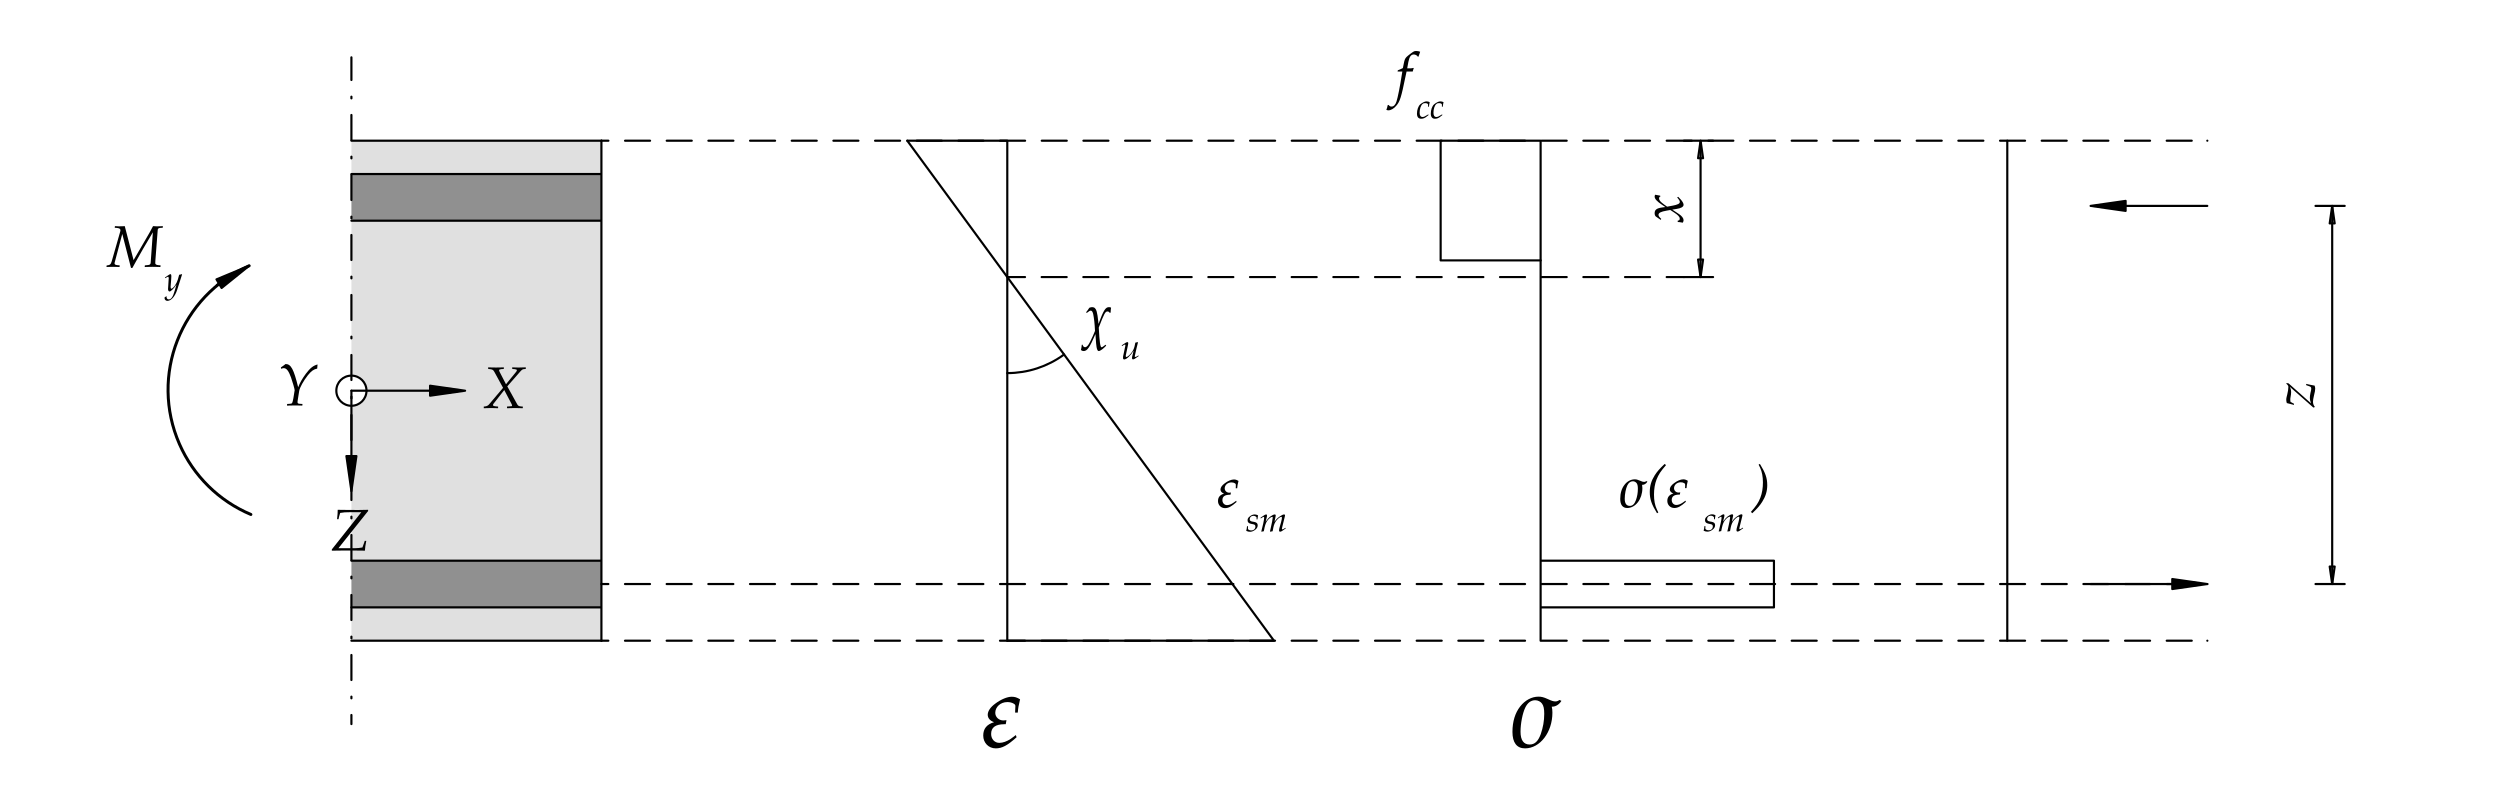
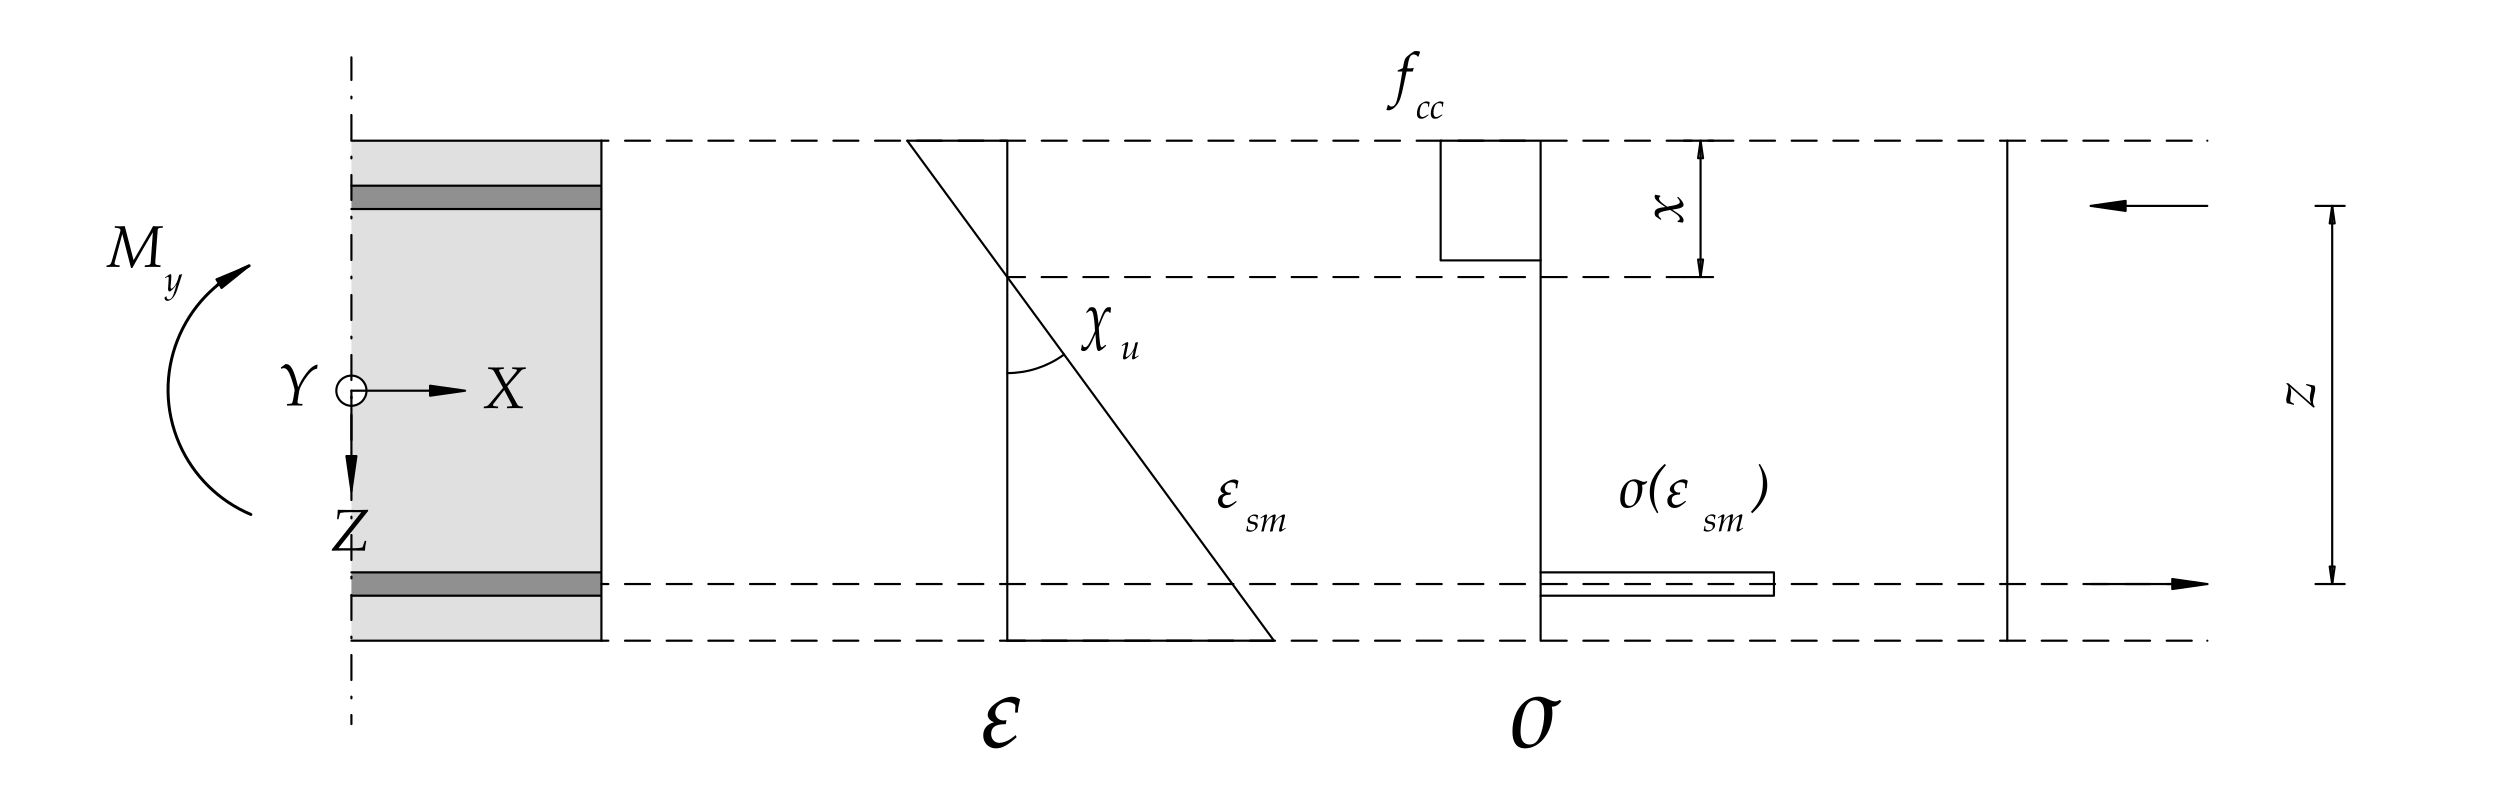
<svg xmlns="http://www.w3.org/2000/svg" version="1.1" id="svg1" width="566.929" height="181.417" viewBox="0 0 566.929 181.417">
  <defs id="defs1">
-     <clipPath clipPathUnits="userSpaceOnUse" id="clipPath20">
-       <path d="M -0.004,-0.001 V 136.064 H 425.201 V -0.001 H -0.004" transform="matrix(1,0,0,-1,-18.29657,90.68139)" clip-rule="evenodd" id="path20" />
-     </clipPath>
    <clipPath clipPathUnits="userSpaceOnUse" id="clipPath21">
-       <path d="M -0.004,-0.001 V 136.064 H 425.201 V -0.001 H -0.004" transform="matrix(1,0,0,-1,-28.03186,86.54753)" clip-rule="evenodd" id="path21" />
+       <path d="M -0.004,-0.001 V 136.064 H 425.201 V -0.001 H -0.004" transform="matrix(0,1,1,0,-66.75849,-393.6555)" clip-rule="evenodd" id="path21" />
    </clipPath>
    <clipPath clipPathUnits="userSpaceOnUse" id="clipPath23">
-       <path d="M -0.004,-0.001 V 136.064 H 425.201 V -0.001 H -0.004" transform="matrix(0,1,1,0,-66.75849,-393.6555)" clip-rule="evenodd" id="path23" />
+       <path d="M -0.004,-0.001 V 136.064 H 425.201 V -0.001 H -0.004" transform="matrix(1,0,0,-1,-166.8521,9.093408)" clip-rule="evenodd" id="path23" />
+     </clipPath>
+     <clipPath clipPathUnits="userSpaceOnUse" id="clipPath24">
+       <path d="M -0.004,-0.001 V 136.064 H 425.201 V -0.001 H -0.004" transform="matrix(1,0,0,-1,-256.3915,9.093408)" clip-rule="evenodd" id="path24" />
    </clipPath>
    <clipPath clipPathUnits="userSpaceOnUse" id="clipPath25">
-       <path d="M -0.004,-0.001 V 136.064 H 425.201 V -0.001 H -0.004" transform="matrix(1,0,0,-1,-166.8521,9.093408)" clip-rule="evenodd" id="path25" />
+       <path d="M -0.004,-0.001 V 136.064 H 425.201 V -0.001 H -0.004" transform="matrix(1,0,0,-1,-237.413,120.063)" clip-rule="evenodd" id="path25" />
    </clipPath>
    <clipPath clipPathUnits="userSpaceOnUse" id="clipPath26">
-       <path d="M -0.004,-0.001 V 136.064 H 425.201 V -0.001 H -0.004" transform="matrix(1,0,0,-1,-256.3915,9.093408)" clip-rule="evenodd" id="path26" />
-     </clipPath>
-     <clipPath clipPathUnits="userSpaceOnUse" id="clipPath27">
-       <path d="M -0.004,-0.001 V 136.064 H 425.201 V -0.001 H -0.004" transform="matrix(1,0,0,-1,-237.413,120.063)" clip-rule="evenodd" id="path27" />
+       <path d="M -0.004,-0.001 V 136.064 H 425.201 V -0.001 H -0.004" transform="matrix(1,0,0,-1,-240.8407,115.9291)" clip-rule="evenodd" id="path26" />
    </clipPath>
    <clipPath clipPathUnits="userSpaceOnUse" id="clipPath28">
-       <path d="M -0.004,-0.001 V 136.064 H 425.201 V -0.001 H -0.004" transform="matrix(1,0,0,-1,-240.8407,115.9291)" clip-rule="evenodd" id="path28" />
+       <path d="M -0.004,-0.001 V 136.064 H 425.201 V -0.001 H -0.004" transform="matrix(0,1,1,0,-98.09906,-286.2312)" clip-rule="evenodd" id="path28" />
    </clipPath>
    <clipPath clipPathUnits="userSpaceOnUse" id="clipPath30">
-       <path d="M -0.004,-0.001 V 136.064 H 425.201 V -0.001 H -0.004" transform="matrix(0,1,1,0,-98.09906,-286.2312)" clip-rule="evenodd" id="path30" />
+       <path d="M -0.004,-0.001 V 136.064 H 425.201 V -0.001 H -0.004" transform="matrix(1,0,0,-1,-275.0986,49.83521)" clip-rule="evenodd" id="path30" />
+     </clipPath>
+     <clipPath clipPathUnits="userSpaceOnUse" id="clipPath31">
+       <path d="M -0.004,-0.001 V 136.064 H 425.201 V -0.001 H -0.004" transform="matrix(1,0,0,-1,-289.704,45.70135)" clip-rule="evenodd" id="path31" />
    </clipPath>
    <clipPath clipPathUnits="userSpaceOnUse" id="clipPath32">
-       <path d="M -0.004,-0.001 V 136.064 H 425.201 V -0.001 H -0.004" transform="matrix(1,0,0,-1,-275.0986,49.83521)" clip-rule="evenodd" id="path32" />
+       <path d="M -0.004,-0.001 V 136.064 H 425.201 V -0.001 H -0.004" transform="matrix(1,0,0,-1,-297.7737,49.83521)" clip-rule="evenodd" id="path32" />
    </clipPath>
    <clipPath clipPathUnits="userSpaceOnUse" id="clipPath33">
-       <path d="M -0.004,-0.001 V 136.064 H 425.201 V -0.001 H -0.004" transform="matrix(1,0,0,-1,-289.704,45.70135)" clip-rule="evenodd" id="path33" />
+       <path d="M -0.004,-0.001 V 136.064 H 425.201 V -0.001 H -0.004" transform="matrix(1,0,0,-1,-206.952,49.81186)" clip-rule="evenodd" id="path33" />
    </clipPath>
    <clipPath clipPathUnits="userSpaceOnUse" id="clipPath34">
-       <path d="M -0.004,-0.001 V 136.064 H 425.201 V -0.001 H -0.004" transform="matrix(1,0,0,-1,-297.7737,49.83521)" clip-rule="evenodd" id="path34" />
+       <path d="M -0.004,-0.001 V 136.064 H 425.201 V -0.001 H -0.004" transform="matrix(1,0,0,-1,-211.9076,45.678)" clip-rule="evenodd" id="path34" />
    </clipPath>
    <clipPath clipPathUnits="userSpaceOnUse" id="clipPath35">
-       <path d="M -0.004,-0.001 V 136.064 H 425.201 V -0.001 H -0.004" transform="matrix(1,0,0,-1,-206.952,49.81186)" clip-rule="evenodd" id="path35" />
+       <path d="M -0.004,-0.001 V 136.064 H 425.201 V -0.001 H -0.004" transform="matrix(1,0,0,-1,-184.6579,79.12211)" clip-rule="evenodd" id="path35" />
    </clipPath>
    <clipPath clipPathUnits="userSpaceOnUse" id="clipPath36">
-       <path d="M -0.004,-0.001 V 136.064 H 425.201 V -0.001 H -0.004" transform="matrix(1,0,0,-1,-211.9076,45.678)" clip-rule="evenodd" id="path36" />
+       <path d="M -0.004,-0.001 V 136.064 H 425.201 V -0.001 H -0.004" transform="matrix(1,0,0,-1,-190.5936,74.98825)" clip-rule="evenodd" id="path36" />
    </clipPath>
    <clipPath clipPathUnits="userSpaceOnUse" id="clipPath37">
-       <path d="M -0.004,-0.001 V 136.064 H 425.201 V -0.001 H -0.004" transform="matrix(1,0,0,-1,-184.6579,79.12211)" clip-rule="evenodd" id="path37" />
+       <path d="M -0.004,-0.001 V 136.064 H 425.201 V -0.001 H -0.004" transform="matrix(1,0,0,-1,-18.29657,90.68139)" clip-rule="evenodd" id="path37" />
    </clipPath>
    <clipPath clipPathUnits="userSpaceOnUse" id="clipPath38">
-       <path d="M -0.004,-0.001 V 136.064 H 425.201 V -0.001 H -0.004" transform="matrix(1,0,0,-1,-190.5936,74.98825)" clip-rule="evenodd" id="path38" />
+       <path d="M -0.004,-0.001 V 136.064 H 425.201 V -0.001 H -0.004" transform="matrix(1,0,0,-1,-28.03186,86.54753)" clip-rule="evenodd" id="path38" />
    </clipPath>
    <clipPath clipPathUnits="userSpaceOnUse" id="clipPath39">
      <path d="M -0.004,-0.001 V 136.064 H 425.201 V -0.001 H -0.004" transform="matrix(1,0,0,-1,-56.23465,42.43491)" clip-rule="evenodd" id="path39" />
    </clipPath>
    <clipPath clipPathUnits="userSpaceOnUse" id="clipPath40">
      <path d="M -0.004,-0.001 V 136.064 H 425.201 V -0.001 H -0.004" transform="matrix(1,0,0,-1,-82.07571,66.66509)" clip-rule="evenodd" id="path40" />
    </clipPath>
    <clipPath clipPathUnits="userSpaceOnUse" id="clipPath41">
      <path d="M -0.004,-0.001 V 136.064 H 425.201 V -0.001 H -0.004" transform="matrix(1,0,0,-1,-47.25942,67.10568)" clip-rule="evenodd" id="path41" />
    </clipPath>
  </defs>
  <g id="layer-MC0">
-     <path id="path1" d="m 59.768,32.763 h 42.52 v 7.937 H 59.768 Z m 0,73.701 v -7.937 h 42.52 v 7.937 z" style="fill:#909090;fill-opacity:1;fill-rule:nonzero;stroke:none" transform="matrix(1.333333,0,0,-1.333333,0,181.4173)" />
-     <path id="path2" d="m 59.768,106.463 h 42.52 v 5.669 H 59.768 Z m 1.649,-34.885 0.316,-0.316 0.256,-0.366 0.189,-0.405 0.116,-0.432 0.039,-0.445 -0.039,-0.445 -0.116,-0.432 -0.189,-0.405 -0.256,-0.366 -0.316,-0.316 -0.366,-0.256 -0.405,-0.189 -0.432,-0.116 -0.445,-0.039 V 40.7 h 42.52 V 98.526 H 59.768 V 72.178 l 0.445,-0.039 0.432,-0.116 0.405,-0.189 z m 40.871,-44.485 v 5.669 H 59.768 v -5.669 z" style="fill:#e0e0e0;fill-opacity:1;fill-rule:nonzero;stroke:none" transform="matrix(1.333333,0,0,-1.333333,0,181.4173)" />
+     <path id="path1" d="m 59.768,34.747 h 42.52 v 3.968 H 59.768 Z m 0,69.732 v -3.969 h 42.52 v 3.969 z" style="fill:#909090;fill-opacity:1;fill-rule:nonzero;stroke:none" transform="matrix(1.333333,0,0,-1.333333,0,181.4173)" />
+     <path id="path2" d="m 59.768,104.479 h 42.52 v 7.654 H 59.768 Z m 2.526,-34.421 0.039,-0.445 -0.039,-0.445 -0.116,-0.432 -0.189,-0.405 -0.256,-0.366 -0.316,-0.316 -0.366,-0.256 -0.405,-0.189 -0.432,-0.116 -0.445,-0.039 V 38.715 h 42.52 v 61.795 H 59.768 V 72.178 l 0.445,-0.039 0.432,-0.116 0.405,-0.189 0.366,-0.256 0.316,-0.316 0.256,-0.366 0.189,-0.405 z m 39.993,-42.965 v 7.654 H 59.768 v -7.654 z" style="fill:#e0e0e0;fill-opacity:1;fill-rule:nonzero;stroke:none" transform="matrix(1.333333,0,0,-1.333333,0,181.4173)" />
  </g>
-   <path id="path3" d="m 59.768,12.92 v 1.537 m 0,5.953 v 4.252 m 0,5.953 v 4.252 m 0,5.953 v 4.252 m 0,5.953 v 4.252 m 0,5.953 v 4.252 m 0,5.953 v 4.252 m 0,5.953 v 4.252 m 0,5.953 v 4.252 m 0,5.953 v 4.252 m 0,5.953 v 4.252 m 0,5.953 v 3.849 m 0,-109.015 v 0.283 m 0,9.921 v 0.283 m 0,9.921 v 0.283 m 0,9.921 v 0.283 m 0,9.921 v 0.283 m 0,9.921 v 0.283 m 0,9.921 v 0.283 m 0,9.921 v 0.283 m 0,9.921 v 0.283 m 0,9.921 v 0.283 m 0,9.921 v 0.283 m 0,-106.702 v 0 m 0,113.386 v 0" style="fill:none;stroke:#000000;stroke-width:0.368;stroke-linecap:round;stroke-linejoin:round;stroke-miterlimit:10;stroke-dasharray:none;stroke-opacity:1" transform="matrix(1.333333,0,0,-1.333333,0,181.4173)" />
-   <path id="path4" d="M 42.371,90.859 C 30.726,85.761 25.42,72.187 30.519,60.542 m 0,0 C 32.884,55.14 37.233,50.852 42.668,48.562" style="fill:none;stroke:#000000;stroke-width:0.51;stroke-linecap:round;stroke-linejoin:round;stroke-miterlimit:10;stroke-dasharray:none;stroke-opacity:1" transform="matrix(1.333333,0,0,-1.333333,0,181.4173)" />
-   <path id="path5" d="m 39.935,89.41 2.436,1.449 m -5.116,-3.044 -0.365,-0.217 m 5.481,3.261 v 0 l -5.551,-2.313 0.87,-1.462 4.681,3.774" style="fill:none;stroke:#000000;stroke-width:0.368;stroke-linecap:round;stroke-linejoin:round;stroke-miterlimit:10;stroke-dasharray:none;stroke-opacity:1" transform="matrix(1.333333,0,0,-1.333333,0,181.4173)" />
-   <path id="path6" d="m 37.69,87.085 4.681,3.774 -5.551,-2.313 z" style="fill:#000000;fill-opacity:1;fill-rule:nonzero;stroke:none" transform="matrix(1.333333,0,0,-1.333333,0,181.4173)" />
-   <path id="path7" d="m 62.333,69.613 c 0,1.417 -1.149,2.565 -2.565,2.565 m 0,0 c -1.417,0 -2.565,-1.149 -2.565,-2.565 m 0,0 c 0,-1.417 1.149,-2.565 2.565,-2.565 m 0,0 c 1.417,0 2.565,1.149 2.565,2.565" style="fill:none;stroke:#000000;stroke-width:0.368;stroke-linecap:round;stroke-linejoin:round;stroke-miterlimit:10;stroke-dasharray:none;stroke-opacity:1" transform="matrix(1.333333,0,0,-1.333333,0,181.4173)" />
-   <path id="path8" d="m 59.768,112.133 h 42.52 M 59.768,27.093 h 42.52 m -42.52,13.606 h 42.52 m -42.52,-7.937 h 42.52 M 59.768,98.526 h 42.52 m -42.52,7.937 h 42.52 m 0,5.669 V 27.093 m 69.029,85.039 V 27.093 m 90.709,85.039 V 27.093 m 0,13.606 h 39.685 v -7.937 h -39.685 m -107.717,79.37 h 17.008 m 73.701,0 h 17.008 m 79.37,0 V 27.093 m 14.173,9.638 h 19.842 m -5.953,0 h -0.425 m 6.378,0 v 0 l -5.953,0.85 v -1.701 l 5.953,0.85" style="fill:none;stroke:#000000;stroke-width:0.368;stroke-linecap:round;stroke-linejoin:round;stroke-miterlimit:10;stroke-dasharray:none;stroke-opacity:1" transform="matrix(1.333333,0,0,-1.333333,0,181.4173)" />
-   <path id="path9" d="m 369.458,35.881 5.953,0.85 -5.953,0.85 z" style="fill:#000000;fill-opacity:1;fill-rule:nonzero;stroke:none" transform="matrix(1.333333,0,0,-1.333333,0,181.4173)" />
-   <path id="path10" d="M 375.411,101.044 H 355.569 m 5.953,0 h 0.425 m -6.378,0 v 0 l 5.953,-0.85 v 1.701 l -5.953,-0.85" style="fill:none;stroke:#000000;stroke-width:0.368;stroke-linecap:round;stroke-linejoin:round;stroke-miterlimit:10;stroke-dasharray:none;stroke-opacity:1" transform="matrix(1.333333,0,0,-1.333333,0,181.4173)" />
-   <path id="path11" d="m 361.521,101.894 -5.953,-0.85 5.953,-0.85 z" style="fill:#000000;fill-opacity:1;fill-rule:nonzero;stroke:none" transform="matrix(1.333333,0,0,-1.333333,0,181.4173)" />
-   <path id="path12" d="m 102.287,36.731 h 1.177 m 2.835,0 h 4.252 m 2.835,0 h 4.252 m 2.835,0 h 4.252 m 2.835,0 h 4.252 m 2.835,0 h 4.252 m 2.835,0 h 4.252 m 2.835,0 h 4.252 m 2.835,0 h 4.252 m 2.835,0 h 4.252 m 2.835,0 h 4.252 m 2.835,0 h 4.252 m 2.835,0 h 4.252 m 2.835,0 h 4.252 m 2.835,0 h 4.252 m 2.835,0 h 4.252 m 2.835,0 h 4.252 m 2.835,0 h 4.252 m 2.835,0 h 4.252 m 2.835,0 h 4.252 m 2.835,0 h 4.252 m 2.835,0 h 4.252 m 2.835,0 h 4.252 m 2.835,0 h 4.252 m 2.835,0 h 4.252 m 2.835,0 h 4.252 m 2.835,0 h 4.252 m 2.835,0 h 4.252 m 2.835,0 h 4.252 m 2.835,0 h 4.252 m 2.835,0 h 4.252 m 2.835,0 h 4.252 m 2.835,0 h 4.252 m 2.835,0 h 4.252 m 2.835,0 h 4.252 m 2.835,0 h 4.252 m 2.835,0 h 4.252 m 2.835,0 h 4.252 m 2.835,0 h 4.252 m -270.469,0 v 0 m 273.124,0 v 0 M 102.287,27.093 h 1.177 m 2.835,0 h 4.252 m 2.835,0 h 4.252 m 2.835,0 h 4.252 m 2.835,0 h 4.252 m 2.835,0 h 4.252 m 2.835,0 h 4.252 m 2.835,0 h 4.252 m 2.835,0 h 4.252" style="fill:none;stroke:#000000;stroke-width:0.368;stroke-linecap:round;stroke-linejoin:round;stroke-miterlimit:10;stroke-dasharray:none;stroke-opacity:1" transform="matrix(1.333333,0,0,-1.333333,0,181.4173)" />
-   <path id="path13" d="m 162.992,27.093 h 4.252 m 2.835,0 h 4.252 m 2.835,0 h 4.252 m 2.835,0 h 4.252 m 2.835,0 h 4.252 m 2.835,0 h 4.252 m 2.835,0 h 4.252 m 2.835,0 h 4.252 m 2.835,0 h 4.252 m 2.835,0 h 4.252 m 2.835,0 h 4.252 m 2.835,0 h 4.252 m 2.835,0 h 4.252 m 2.835,0 h 4.252 m 2.835,0 h 4.252 m 2.835,0 h 4.252 m 2.835,0 h 4.252 m 2.835,0 h 4.252 m 2.835,0 h 4.252 m 2.835,0 h 4.252 m 2.835,0 h 4.252 m 2.835,0 h 4.252 m 2.835,0 h 4.252 m 2.835,0 h 4.252 m 2.835,0 h 4.252 m 2.835,0 h 4.252 m 2.835,0 h 4.252 m 2.835,0 h 4.252 m 2.835,0 h 4.252 m 2.835,0 h 4.252 m -270.469,0 v 0 m 273.124,0 v 0 m -273.124,85.039 h 1.177 m 2.835,0 h 4.252 m 2.835,0 h 4.252 m 2.835,0 h 4.252 m 2.835,0 h 4.252 m 2.835,0 h 4.252 m 2.835,0 h 4.252 m 2.835,0 h 4.252 m 2.835,0 h 4.252 m 2.835,0 h 4.252 m 2.835,0 h 4.252 m 2.835,0 h 4.252 m 2.835,0 h 4.252 m 2.835,0 h 4.252 m 2.835,0 h 4.252 m 2.835,0 h 4.252 m 2.835,0 h 4.252 m 2.835,0 h 4.252" style="fill:none;stroke:#000000;stroke-width:0.368;stroke-linecap:round;stroke-linejoin:round;stroke-miterlimit:10;stroke-dasharray:none;stroke-opacity:1" transform="matrix(1.333333,0,0,-1.333333,0,181.4173)" />
-   <path id="path14" d="m 226.772,112.133 h 4.252 m 2.835,0 h 4.252 m 2.835,0 h 4.252 m 2.835,0 h 4.252 m 2.835,0 h 4.252 m 2.835,0 h 4.252 m 2.835,0 h 4.252 m 2.835,0 h 4.252 m 2.835,0 h 4.252 m 2.835,0 h 4.252 m 2.835,0 h 4.252 m 2.835,0 h 4.252 m 2.835,0 h 4.252 m 2.835,0 h 4.252 m 2.835,0 h 4.252 m 2.835,0 h 4.252 m 2.835,0 h 4.252 m 2.835,0 h 4.252 m 2.835,0 h 4.252 m 2.835,0 h 4.252 m 2.835,0 h 4.252 m -270.469,0 v 0 m 273.124,0 v 0 M 171.317,27.093 h 45.354 l -62.362,85.039 m 17.008,-23.193 h 3.014 m 2.835,0 h 4.252 m 2.835,0 h 4.252 m 2.835,0 h 4.252 m 2.835,0 h 4.252 m 2.835,0 h 4.252 m 2.835,0 h 4.252 m 2.835,0 h 4.252 m 2.835,0 h 4.252 m 2.835,0 h 4.252 m 2.835,0 h 4.252 m 2.835,0 h 4.252 m 2.835,0 h 4.252 m 2.835,0 h 4.252 m 2.835,0 h 4.252 m 2.835,0 h 4.252 m 2.835,0 h 2.932 m -115.08,0 v 0 m 115.08,0 v 0 m -41.379,2.835 v 20.358 m 0,-20.358 h 17.008" style="fill:none;stroke:#000000;stroke-width:0.368;stroke-linecap:round;stroke-linejoin:round;stroke-miterlimit:10;stroke-dasharray:none;stroke-opacity:1" transform="matrix(1.333333,0,0,-1.333333,0,181.4173)" />
-   <path id="path15" d="m 171.317,72.606 c 3.474,0 6.858,1.108 9.659,3.162" style="fill:none;stroke:#000000;stroke-width:0.368;stroke-linecap:round;stroke-linejoin:round;stroke-miterlimit:10;stroke-dasharray:none;stroke-opacity:1" transform="matrix(1.333333,0,0,-1.333333,0,181.4173)" />
-   <path id="path16" d="M 59.768,69.613 H 79.1 m -5.953,0 h -0.425 m 6.378,0 v 0 l -5.953,0.85 v -1.701 l 5.953,0.85" style="fill:none;stroke:#000000;stroke-width:0.368;stroke-linecap:round;stroke-linejoin:round;stroke-miterlimit:10;stroke-dasharray:none;stroke-opacity:1" transform="matrix(1.333333,0,0,-1.333333,0,181.4173)" />
+   <path id="path3" d="M 171.317,112.133 V 27.093 m 90.709,85.039 V 27.093 m -107.717,85.039 h 17.008 m 73.701,0 h 17.008 m 79.37,0 V 27.093 m 14.173,9.638 h 19.842 m -5.953,0 h -0.425 m 6.378,0 v 0 l -5.953,0.85 v -1.701 l 5.953,0.85" style="fill:none;stroke:#000000;stroke-width:0.368;stroke-linecap:round;stroke-linejoin:round;stroke-miterlimit:10;stroke-dasharray:none;stroke-opacity:1" transform="matrix(1.333333,0,0,-1.333333,0,181.4173)" />
+   <path id="path4" d="m 369.458,35.881 5.953,0.85 -5.953,0.85 z" style="fill:#000000;fill-opacity:1;fill-rule:nonzero;stroke:none" transform="matrix(1.333333,0,0,-1.333333,0,181.4173)" />
+   <path id="path5" d="M 375.411,101.044 H 355.569 m 5.953,0 h 0.425 m -6.378,0 v 0 l 5.953,-0.85 v 1.701 l -5.953,-0.85" style="fill:none;stroke:#000000;stroke-width:0.368;stroke-linecap:round;stroke-linejoin:round;stroke-miterlimit:10;stroke-dasharray:none;stroke-opacity:1" transform="matrix(1.333333,0,0,-1.333333,0,181.4173)" />
+   <path id="path6" d="m 361.521,101.894 -5.953,-0.85 5.953,-0.85 z" style="fill:#000000;fill-opacity:1;fill-rule:nonzero;stroke:none" transform="matrix(1.333333,0,0,-1.333333,0,181.4173)" />
+   <path id="path7" d="m 102.287,36.731 h 1.177 m 2.835,0 h 4.252 m 2.835,0 h 4.252 m 2.835,0 h 4.252 m 2.835,0 h 4.252 m 2.835,0 h 4.252 m 2.835,0 h 4.252 m 2.835,0 h 4.252 m 2.835,0 h 4.252 m 2.835,0 h 4.252 m 2.835,0 h 4.252 m 2.835,0 h 4.252 m 2.835,0 h 4.252 m 2.835,0 h 4.252 m 2.835,0 h 4.252 m 2.835,0 h 4.252 m 2.835,0 h 4.252 m 2.835,0 h 4.252 m 2.835,0 h 4.252 m 2.835,0 h 4.252 m 2.835,0 h 4.252 m 2.835,0 h 4.252 m 2.835,0 h 4.252 m 2.835,0 h 4.252 m 2.835,0 h 4.252 m 2.835,0 h 4.252 m 2.835,0 h 4.252 m 2.835,0 h 4.252 m 2.835,0 h 4.252 m 2.835,0 h 4.252 m 2.835,0 h 4.252 m 2.835,0 h 4.252 m 2.835,0 h 4.252 m 2.835,0 h 4.252 m 2.835,0 h 4.252 m 2.835,0 h 4.252 m 2.835,0 h 4.252 m 2.835,0 h 4.252 m 2.835,0 h 4.252 m -270.469,0 v 0 m 273.124,0 v 0 M 102.287,27.093 h 1.177 m 2.835,0 h 4.252 m 2.835,0 h 4.252 m 2.835,0 h 4.252 m 2.835,0 h 4.252 m 2.835,0 h 4.252 m 2.835,0 h 4.252 m 2.835,0 h 4.252 m 2.835,0 h 4.252" style="fill:none;stroke:#000000;stroke-width:0.368;stroke-linecap:round;stroke-linejoin:round;stroke-miterlimit:10;stroke-dasharray:none;stroke-opacity:1" transform="matrix(1.333333,0,0,-1.333333,0,181.4173)" />
+   <path id="path8" d="m 162.992,27.093 h 4.252 m 2.835,0 h 4.252 m 2.835,0 h 4.252 m 2.835,0 h 4.252 m 2.835,0 h 4.252 m 2.835,0 h 4.252 m 2.835,0 h 4.252 m 2.835,0 h 4.252 m 2.835,0 h 4.252 m 2.835,0 h 4.252 m 2.835,0 h 4.252 m 2.835,0 h 4.252 m 2.835,0 h 4.252 m 2.835,0 h 4.252 m 2.835,0 h 4.252 m 2.835,0 h 4.252 m 2.835,0 h 4.252 m 2.835,0 h 4.252 m 2.835,0 h 4.252 m 2.835,0 h 4.252 m 2.835,0 h 4.252 m 2.835,0 h 4.252 m 2.835,0 h 4.252 m 2.835,0 h 4.252 m 2.835,0 h 4.252 m 2.835,0 h 4.252 m 2.835,0 h 4.252 m 2.835,0 h 4.252 m 2.835,0 h 4.252 m 2.835,0 h 4.252 m -270.469,0 v 0 m 273.124,0 v 0 m -273.124,85.039 h 1.177 m 2.835,0 h 4.252 m 2.835,0 h 4.252 m 2.835,0 h 4.252 m 2.835,0 h 4.252 m 2.835,0 h 4.252 m 2.835,0 h 4.252 m 2.835,0 h 4.252 m 2.835,0 h 4.252 m 2.835,0 h 4.252 m 2.835,0 h 4.252 m 2.835,0 h 4.252 m 2.835,0 h 4.252 m 2.835,0 h 4.252 m 2.835,0 h 4.252 m 2.835,0 h 4.252 m 2.835,0 h 4.252 m 2.835,0 h 4.252" style="fill:none;stroke:#000000;stroke-width:0.368;stroke-linecap:round;stroke-linejoin:round;stroke-miterlimit:10;stroke-dasharray:none;stroke-opacity:1" transform="matrix(1.333333,0,0,-1.333333,0,181.4173)" />
+   <path id="path9" d="m 226.772,112.133 h 4.252 m 2.835,0 h 4.252 m 2.835,0 h 4.252 m 2.835,0 h 4.252 m 2.835,0 h 4.252 m 2.835,0 h 4.252 m 2.835,0 h 4.252 m 2.835,0 h 4.252 m 2.835,0 h 4.252 m 2.835,0 h 4.252 m 2.835,0 h 4.252 m 2.835,0 h 4.252 m 2.835,0 h 4.252 m 2.835,0 h 4.252 m 2.835,0 h 4.252 m 2.835,0 h 4.252 m 2.835,0 h 4.252 m 2.835,0 h 4.252 m 2.835,0 h 4.252 m 2.835,0 h 4.252 m 2.835,0 h 4.252 m -270.469,0 v 0 m 273.124,0 v 0 M 171.317,27.093 h 45.354 l -62.362,85.039 m 17.008,-23.193 h 3.014 m 2.835,0 h 4.252 m 2.835,0 h 4.252 m 2.835,0 h 4.252 m 2.835,0 h 4.252 m 2.835,0 h 4.252 m 2.835,0 h 4.252 m 2.835,0 h 4.252 m 2.835,0 h 4.252 m 2.835,0 h 4.252 m 2.835,0 h 4.252 m 2.835,0 h 4.252 m 2.835,0 h 4.252 m 2.835,0 h 4.252 m 2.835,0 h 4.252 m 2.835,0 h 4.252 m 2.835,0 h 2.932 m -115.08,0 v 0 m 115.08,0 v 0 m -41.379,2.835 v 20.358 m 0,-20.358 h 17.008" style="fill:none;stroke:#000000;stroke-width:0.368;stroke-linecap:round;stroke-linejoin:round;stroke-miterlimit:10;stroke-dasharray:none;stroke-opacity:1" transform="matrix(1.333333,0,0,-1.333333,0,181.4173)" />
+   <path id="path10" d="m 171.317,72.606 c 3.474,0 6.858,1.108 9.659,3.162" style="fill:none;stroke:#000000;stroke-width:0.368;stroke-linecap:round;stroke-linejoin:round;stroke-miterlimit:10;stroke-dasharray:none;stroke-opacity:1" transform="matrix(1.333333,0,0,-1.333333,0,181.4173)" />
+   <path id="path11" d="m 59.768,12.92 v 1.537 m 0,5.953 v 4.252 m 0,5.953 v 4.252 m 0,5.953 v 4.252 m 0,5.953 v 4.252 m 0,5.953 v 4.252 m 0,5.953 v 4.252 m 0,5.953 v 4.252 m 0,5.953 v 4.252 m 0,5.953 v 4.252 m 0,5.953 v 4.252 m 0,5.953 v 3.849 m 0,-109.015 v 0.283 m 0,9.921 v 0.283 m 0,9.921 v 0.283 m 0,9.921 v 0.283 m 0,9.921 v 0.283 m 0,9.921 v 0.283 m 0,9.921 v 0.283 m 0,9.921 v 0.283 m 0,9.921 v 0.283 m 0,9.921 v 0.283 m 0,9.921 v 0.283 m 0,-106.702 v 0 m 0,113.386 v 0" style="fill:none;stroke:#000000;stroke-width:0.368;stroke-linecap:round;stroke-linejoin:round;stroke-miterlimit:10;stroke-dasharray:none;stroke-opacity:1" transform="matrix(1.333333,0,0,-1.333333,0,181.4173)" />
+   <path id="path12" d="M 42.371,90.859 C 30.726,85.761 25.42,72.187 30.519,60.542 m 0,0 C 32.884,55.14 37.233,50.852 42.668,48.562" style="fill:none;stroke:#000000;stroke-width:0.51;stroke-linecap:round;stroke-linejoin:round;stroke-miterlimit:10;stroke-dasharray:none;stroke-opacity:1" transform="matrix(1.333333,0,0,-1.333333,0,181.4173)" />
+   <path id="path13" d="m 39.935,89.41 2.436,1.449 m -5.116,-3.044 -0.365,-0.217 m 5.481,3.261 v 0 l -5.551,-2.313 0.87,-1.462 4.681,3.774" style="fill:none;stroke:#000000;stroke-width:0.368;stroke-linecap:round;stroke-linejoin:round;stroke-miterlimit:10;stroke-dasharray:none;stroke-opacity:1" transform="matrix(1.333333,0,0,-1.333333,0,181.4173)" />
+   <path id="path14" d="m 37.69,87.085 4.681,3.774 -5.551,-2.313 z" style="fill:#000000;fill-opacity:1;fill-rule:nonzero;stroke:none" transform="matrix(1.333333,0,0,-1.333333,0,181.4173)" />
+   <path id="path15" d="m 62.333,69.613 c 0,1.417 -1.149,2.565 -2.565,2.565 m 0,0 c -1.417,0 -2.565,-1.149 -2.565,-2.565 m 0,0 c 0,-1.417 1.149,-2.565 2.565,-2.565 m 0,0 c 1.417,0 2.565,1.149 2.565,2.565" style="fill:none;stroke:#000000;stroke-width:0.368;stroke-linecap:round;stroke-linejoin:round;stroke-miterlimit:10;stroke-dasharray:none;stroke-opacity:1" transform="matrix(1.333333,0,0,-1.333333,0,181.4173)" />
+   <path id="path16" d="m 59.768,112.133 h 42.52 M 59.768,27.093 h 42.52 m 0,85.039 V 27.093 m -42.52,73.417 h 42.52 m -42.52,3.969 h 42.52 M 59.768,38.715 h 42.52 M 59.768,34.747 h 42.52 m 159.738,3.968 h 39.685 m 0,-3.968 h -39.685 m 39.685,3.968 V 34.747 M 59.768,69.613 H 79.1 m -5.953,0 h -0.425 m 6.378,0 v 0 l -5.953,0.85 v -1.701 l 5.953,0.85" style="fill:none;stroke:#000000;stroke-width:0.368;stroke-linecap:round;stroke-linejoin:round;stroke-miterlimit:10;stroke-dasharray:none;stroke-opacity:1" transform="matrix(1.333333,0,0,-1.333333,0,181.4173)" />
  <path id="path17" d="m 73.147,68.763 5.953,0.85 -5.953,0.85 z" style="fill:#000000;fill-opacity:1;fill-rule:nonzero;stroke:none" transform="matrix(1.333333,0,0,-1.333333,0,181.4173)" />
  <path id="path18" d="M 59.768,69.613 V 52.542 m 0,5.953 v 0.425 m 0,-6.378 v 0 l 0.85,5.953 h -1.701 l 0.85,-5.953" style="fill:none;stroke:#000000;stroke-width:0.368;stroke-linecap:round;stroke-linejoin:round;stroke-miterlimit:10;stroke-dasharray:none;stroke-opacity:1" transform="matrix(1.333333,0,0,-1.333333,0,181.4173)" />
  <path id="path19" d="m 58.917,58.495 0.85,-5.953 0.85,5.953 z" style="fill:#000000;fill-opacity:1;fill-rule:nonzero;stroke:none" transform="matrix(1.333333,0,0,-1.333333,0,181.4173)" />
-   <text id="text19" xml:space="preserve" transform="matrix(1.333333,0,0,1.333333,24.39543,60.50881)" clip-path="url(#clipPath20)">
-     <tspan style="font-style:italic;font-variant:normal;font-weight:normal;font-stretch:normal;font-size:10.007px;font-family:'Palatino Linotype';writing-mode:lr-tb;fill:#000000;fill-opacity:1;fill-rule:nonzero;stroke:none" x="0" y="0" id="tspan19">M</tspan>
+   <path id="path20" d="m 396.656,36.731 -0.425,2.976 h 0.85 l -0.425,-2.976 m 0,64.313 -0.425,-2.976 h 0.85 l -0.425,2.976 m 0,-64.313 h -2.126 m 2.126,0 h 2.126 m -2.126,64.313 h -2.126 m 2.126,0 h 2.126 M 396.656,36.731 h -2.835 m 2.835,64.313 h -2.835 m 2.835,-64.313 v 0 m 0,64.313 v 0" style="fill:none;stroke:#000000;stroke-width:0.368;stroke-linecap:round;stroke-linejoin:round;stroke-miterlimit:10;stroke-dasharray:none;stroke-opacity:1" transform="matrix(1.333333,0,0,-1.333333,0,181.4173)" />
+   <text id="text20" xml:space="preserve" transform="matrix(0,-1.333333,1.333333,0,524.874,92.40601)" clip-path="url(#clipPath21)">
+     <tspan style="font-style:italic;font-variant:normal;font-weight:normal;font-stretch:normal;font-size:10.007px;font-family:'Palatino Linotype';writing-mode:lr-tb;fill:#000000;fill-opacity:1;fill-rule:nonzero;stroke:none" x="0" y="0" id="tspan20">z</tspan>
  </text>
-   <text id="text20" xml:space="preserve" transform="matrix(1.333333,0,0,1.333333,37.37581,66.02063)" clip-path="url(#clipPath21)">
-     <tspan style="font-style:italic;font-variant:normal;font-weight:normal;font-stretch:normal;font-size:6.004px;font-family:'Palatino Linotype';writing-mode:lr-tb;fill:#000000;fill-opacity:1;fill-rule:nonzero;stroke:none" x="0" y="0" id="tspan20">y</tspan>
+   <path id="path22" d="m 396.656,36.731 v 64.313" style="fill:none;stroke:#000000;stroke-width:0.368;stroke-linecap:round;stroke-linejoin:round;stroke-miterlimit:10;stroke-dasharray:none;stroke-opacity:1" transform="matrix(1.333333,0,0,-1.333333,0,181.4173)" />
+   <text id="text22" xml:space="preserve" transform="matrix(1.333333,0,0,1.333333,222.4695,169.2928)" clip-path="url(#clipPath23)">
+     <tspan style="font-style:italic;font-variant:normal;font-weight:normal;font-stretch:normal;font-size:18.013px;font-family:'Palatino Linotype';writing-mode:lr-tb;fill:#000000;fill-opacity:1;fill-rule:nonzero;stroke:none" x="0" y="0" id="tspan22">ε</tspan>
  </text>
-   <path id="path22" d="m 396.656,36.731 -0.425,2.976 h 0.85 l -0.425,-2.976 m 0,64.313 -0.425,-2.976 h 0.85 l -0.425,2.976 m 0,-64.313 h -2.126 m 2.126,0 h 2.126 m -2.126,64.313 h -2.126 m 2.126,0 h 2.126 M 396.656,36.731 h -2.835 m 2.835,64.313 h -2.835 m 2.835,-64.313 v 0 m 0,64.313 v 0" style="fill:none;stroke:#000000;stroke-width:0.368;stroke-linecap:round;stroke-linejoin:round;stroke-miterlimit:10;stroke-dasharray:none;stroke-opacity:1" transform="matrix(1.333333,0,0,-1.333333,0,181.4173)" />
-   <text id="text22" xml:space="preserve" transform="matrix(0,-1.333333,1.333333,0,524.874,92.40601)" clip-path="url(#clipPath23)">
-     <tspan style="font-style:italic;font-variant:normal;font-weight:normal;font-stretch:normal;font-size:10.007px;font-family:'Palatino Linotype';writing-mode:lr-tb;fill:#000000;fill-opacity:1;fill-rule:nonzero;stroke:none" x="0" y="0" id="tspan22">z</tspan>
+   <text id="text23" xml:space="preserve" transform="matrix(1.333333,0,0,1.333333,341.8554,169.2928)" clip-path="url(#clipPath24)">
+     <tspan style="font-style:italic;font-variant:normal;font-weight:normal;font-stretch:normal;font-size:18.013px;font-family:'Palatino Linotype';writing-mode:lr-tb;fill:#000000;fill-opacity:1;fill-rule:nonzero;stroke:none" x="0" y="0" id="tspan23">σ</tspan>
  </text>
-   <path id="path24" d="m 396.656,36.731 v 64.313" style="fill:none;stroke:#000000;stroke-width:0.368;stroke-linecap:round;stroke-linejoin:round;stroke-miterlimit:10;stroke-dasharray:none;stroke-opacity:1" transform="matrix(1.333333,0,0,-1.333333,0,181.4173)" />
-   <text id="text24" xml:space="preserve" transform="matrix(1.333333,0,0,1.333333,222.4695,169.2928)" clip-path="url(#clipPath25)">
-     <tspan style="font-style:italic;font-variant:normal;font-weight:normal;font-stretch:normal;font-size:18.013px;font-family:'Palatino Linotype';writing-mode:lr-tb;fill:#000000;fill-opacity:1;fill-rule:nonzero;stroke:none" x="0" y="0" id="tspan24">ε</tspan>
+   <text id="text24" xml:space="preserve" transform="matrix(1.333333,0,0,1.333333,316.5507,21.33336)" clip-path="url(#clipPath25)">
+     <tspan style="font-style:italic;font-variant:normal;font-weight:normal;font-stretch:normal;font-size:10.007px;font-family:'Palatino Linotype';writing-mode:lr-tb;fill:#000000;fill-opacity:1;fill-rule:nonzero;stroke:none" x="0" y="0" id="tspan24">f</tspan>
  </text>
-   <text id="text25" xml:space="preserve" transform="matrix(1.333333,0,0,1.333333,341.8554,169.2928)" clip-path="url(#clipPath26)">
-     <tspan style="font-style:italic;font-variant:normal;font-weight:normal;font-stretch:normal;font-size:18.013px;font-family:'Palatino Linotype';writing-mode:lr-tb;fill:#000000;fill-opacity:1;fill-rule:nonzero;stroke:none" x="0" y="0" id="tspan25">σ</tspan>
+   <text id="text25" xml:space="preserve" transform="matrix(1.333333,0,0,1.333333,321.1209,26.84516)" clip-path="url(#clipPath26)">
+     <tspan style="font-style:italic;font-variant:normal;font-weight:normal;font-stretch:normal;font-size:6.004px;font-family:'Palatino Linotype';writing-mode:lr-tb;fill:#000000;fill-opacity:1;fill-rule:nonzero;stroke:none" x="0 2.444" y="0" id="tspan25">cc</tspan>
  </text>
-   <text id="text26" xml:space="preserve" transform="matrix(1.333333,0,0,1.333333,316.5507,21.33336)" clip-path="url(#clipPath27)">
-     <tspan style="font-style:italic;font-variant:normal;font-weight:normal;font-stretch:normal;font-size:10.007px;font-family:'Palatino Linotype';writing-mode:lr-tb;fill:#000000;fill-opacity:1;fill-rule:nonzero;stroke:none" x="0" y="0" id="tspan26">f</tspan>
+   <path id="path27" d="m 289.231,88.94 -0.425,2.976 h 0.85 l -0.425,-2.976 m 0,23.193 -0.425,-2.976 h 0.85 l -0.425,2.976 m 0,-23.193 h -2.126 m 2.126,0 h 2.126 m -2.126,23.193 h -2.126 m 2.126,0 h 2.126 m -2.126,-23.193 h -2.835 m 2.835,23.193 h -2.835 m 2.835,-23.193 v 0 m 0,23.193 v 0" style="fill:none;stroke:#000000;stroke-width:0.368;stroke-linecap:round;stroke-linejoin:round;stroke-miterlimit:10;stroke-dasharray:none;stroke-opacity:1" transform="matrix(1.333333,0,0,-1.333333,0,181.4173)" />
+   <text id="text27" xml:space="preserve" transform="matrix(0,-1.333333,1.333333,0,381.6417,50.61859)" clip-path="url(#clipPath28)">
+     <tspan style="font-style:italic;font-variant:normal;font-weight:normal;font-stretch:normal;font-size:10.007px;font-family:'Palatino Linotype';writing-mode:lr-tb;fill:#000000;fill-opacity:1;fill-rule:nonzero;stroke:none" x="0" y="0" id="tspan27">x</tspan>
  </text>
-   <text id="text27" xml:space="preserve" transform="matrix(1.333333,0,0,1.333333,321.1209,26.84516)" clip-path="url(#clipPath28)">
-     <tspan style="font-style:italic;font-variant:normal;font-weight:normal;font-stretch:normal;font-size:6.004px;font-family:'Palatino Linotype';writing-mode:lr-tb;fill:#000000;fill-opacity:1;fill-rule:nonzero;stroke:none" x="0 2.444" y="0" id="tspan27">cc</tspan>
+   <path id="path29" d="m 289.231,88.94 v 23.193" style="fill:none;stroke:#000000;stroke-width:0.368;stroke-linecap:round;stroke-linejoin:round;stroke-miterlimit:10;stroke-dasharray:none;stroke-opacity:1" transform="matrix(1.333333,0,0,-1.333333,0,181.4173)" />
+   <text id="text29" xml:space="preserve" transform="matrix(1.333333,0,0,1.333333,366.7981,114.9704)" clip-path="url(#clipPath30)">
+     <tspan style="font-style:italic;font-variant:normal;font-weight:normal;font-stretch:normal;font-size:10.007px;font-family:'Palatino Linotype';writing-mode:lr-tb;fill:#000000;fill-opacity:1;fill-rule:nonzero;stroke:none" x="0 5.524 8.856" y="0" id="tspan29">σ(ε</tspan>
  </text>
-   <path id="path29" d="m 289.231,88.94 -0.425,2.976 h 0.85 l -0.425,-2.976 m 0,23.193 -0.425,-2.976 h 0.85 l -0.425,2.976 m 0,-23.193 h -2.126 m 2.126,0 h 2.126 m -2.126,23.193 h -2.126 m 2.126,0 h 2.126 m -2.126,-23.193 h -2.835 m 2.835,23.193 h -2.835 m 2.835,-23.193 v 0 m 0,23.193 v 0" style="fill:none;stroke:#000000;stroke-width:0.368;stroke-linecap:round;stroke-linejoin:round;stroke-miterlimit:10;stroke-dasharray:none;stroke-opacity:1" transform="matrix(1.333333,0,0,-1.333333,0,181.4173)" />
-   <text id="text29" xml:space="preserve" transform="matrix(0,-1.333333,1.333333,0,381.6417,50.61859)" clip-path="url(#clipPath30)">
-     <tspan style="font-style:italic;font-variant:normal;font-weight:normal;font-stretch:normal;font-size:10.007px;font-family:'Palatino Linotype';writing-mode:lr-tb;fill:#000000;fill-opacity:1;fill-rule:nonzero;stroke:none" x="0" y="0" id="tspan29">x</tspan>
+   <text id="text30" xml:space="preserve" transform="matrix(1.333333,0,0,1.333333,386.272,120.4822)" clip-path="url(#clipPath31)">
+     <tspan style="font-style:italic;font-variant:normal;font-weight:normal;font-stretch:normal;font-size:6.004px;font-family:'Palatino Linotype';writing-mode:lr-tb;fill:#000000;fill-opacity:1;fill-rule:nonzero;stroke:none" x="0 2.336" y="0" id="tspan30">sm</tspan>
  </text>
-   <path id="path31" d="m 289.231,88.94 v 23.193" style="fill:none;stroke:#000000;stroke-width:0.368;stroke-linecap:round;stroke-linejoin:round;stroke-miterlimit:10;stroke-dasharray:none;stroke-opacity:1" transform="matrix(1.333333,0,0,-1.333333,0,181.4173)" />
-   <text id="text31" xml:space="preserve" transform="matrix(1.333333,0,0,1.333333,366.7981,114.9704)" clip-path="url(#clipPath32)">
-     <tspan style="font-style:italic;font-variant:normal;font-weight:normal;font-stretch:normal;font-size:10.007px;font-family:'Palatino Linotype';writing-mode:lr-tb;fill:#000000;fill-opacity:1;fill-rule:nonzero;stroke:none" x="0 5.524 8.856" y="0" id="tspan31">σ(ε</tspan>
+   <text id="text31" xml:space="preserve" transform="matrix(1.333333,0,0,1.333333,397.0317,114.9704)" clip-path="url(#clipPath32)">
+     <tspan style="font-style:italic;font-variant:normal;font-weight:normal;font-stretch:normal;font-size:10.007px;font-family:'Palatino Linotype';writing-mode:lr-tb;fill:#000000;fill-opacity:1;fill-rule:nonzero;stroke:none" x="0" y="0" id="tspan31">)</tspan>
  </text>
-   <text id="text32" xml:space="preserve" transform="matrix(1.333333,0,0,1.333333,386.272,120.4822)" clip-path="url(#clipPath33)">
-     <tspan style="font-style:italic;font-variant:normal;font-weight:normal;font-stretch:normal;font-size:6.004px;font-family:'Palatino Linotype';writing-mode:lr-tb;fill:#000000;fill-opacity:1;fill-rule:nonzero;stroke:none" x="0 2.336" y="0" id="tspan32">sm</tspan>
+   <text id="text32" xml:space="preserve" transform="matrix(1.333333,0,0,1.333333,275.936,115.0015)" clip-path="url(#clipPath33)">
+     <tspan style="font-style:italic;font-variant:normal;font-weight:normal;font-stretch:normal;font-size:10.007px;font-family:'Palatino Linotype';writing-mode:lr-tb;fill:#000000;fill-opacity:1;fill-rule:nonzero;stroke:none" x="0" y="0" id="tspan32">ε</tspan>
  </text>
-   <text id="text33" xml:space="preserve" transform="matrix(1.333333,0,0,1.333333,397.0317,114.9704)" clip-path="url(#clipPath34)">
-     <tspan style="font-style:italic;font-variant:normal;font-weight:normal;font-stretch:normal;font-size:10.007px;font-family:'Palatino Linotype';writing-mode:lr-tb;fill:#000000;fill-opacity:1;fill-rule:nonzero;stroke:none" x="0" y="0" id="tspan33">)</tspan>
+   <text id="text33" xml:space="preserve" transform="matrix(1.333333,0,0,1.333333,282.5434,120.5133)" clip-path="url(#clipPath34)">
+     <tspan style="font-style:italic;font-variant:normal;font-weight:normal;font-stretch:normal;font-size:6.004px;font-family:'Palatino Linotype';writing-mode:lr-tb;fill:#000000;fill-opacity:1;fill-rule:nonzero;stroke:none" x="0 2.336" y="0" id="tspan33">sm</tspan>
  </text>
-   <text id="text34" xml:space="preserve" transform="matrix(1.333333,0,0,1.333333,275.936,115.0015)" clip-path="url(#clipPath35)">
-     <tspan style="font-style:italic;font-variant:normal;font-weight:normal;font-stretch:normal;font-size:10.007px;font-family:'Palatino Linotype';writing-mode:lr-tb;fill:#000000;fill-opacity:1;fill-rule:nonzero;stroke:none" x="0" y="0" id="tspan34">ε</tspan>
+   <text id="text34" xml:space="preserve" transform="matrix(1.333333,0,0,1.333333,246.2105,75.92119)" clip-path="url(#clipPath35)">
+     <tspan style="font-style:italic;font-variant:normal;font-weight:normal;font-stretch:normal;font-size:10.007px;font-family:'Palatino Linotype';writing-mode:lr-tb;fill:#000000;fill-opacity:1;fill-rule:nonzero;stroke:none" x="0" y="0" id="tspan34">χ</tspan>
  </text>
-   <text id="text35" xml:space="preserve" transform="matrix(1.333333,0,0,1.333333,282.5434,120.5133)" clip-path="url(#clipPath36)">
-     <tspan style="font-style:italic;font-variant:normal;font-weight:normal;font-stretch:normal;font-size:6.004px;font-family:'Palatino Linotype';writing-mode:lr-tb;fill:#000000;fill-opacity:1;fill-rule:nonzero;stroke:none" x="0 2.336" y="0" id="tspan35">sm</tspan>
+   <text id="text35" xml:space="preserve" transform="matrix(1.333333,0,0,1.333333,254.1248,81.433)" clip-path="url(#clipPath36)">
+     <tspan style="font-style:italic;font-variant:normal;font-weight:normal;font-stretch:normal;font-size:6.004px;font-family:'Palatino Linotype';writing-mode:lr-tb;fill:#000000;fill-opacity:1;fill-rule:nonzero;stroke:none" x="0" y="0" id="tspan35">u</tspan>
  </text>
-   <text id="text36" xml:space="preserve" transform="matrix(1.333333,0,0,1.333333,246.2105,75.92119)" clip-path="url(#clipPath37)">
-     <tspan style="font-style:italic;font-variant:normal;font-weight:normal;font-stretch:normal;font-size:10.007px;font-family:'Palatino Linotype';writing-mode:lr-tb;fill:#000000;fill-opacity:1;fill-rule:nonzero;stroke:none" x="0" y="0" id="tspan36">χ</tspan>
+   <text id="text36" xml:space="preserve" transform="matrix(1.333333,0,0,1.333333,24.39543,60.50881)" clip-path="url(#clipPath37)">
+     <tspan style="font-style:italic;font-variant:normal;font-weight:normal;font-stretch:normal;font-size:10.007px;font-family:'Palatino Linotype';writing-mode:lr-tb;fill:#000000;fill-opacity:1;fill-rule:nonzero;stroke:none" x="0" y="0" id="tspan36">M</tspan>
  </text>
-   <text id="text37" xml:space="preserve" transform="matrix(1.333333,0,0,1.333333,254.1248,81.433)" clip-path="url(#clipPath38)">
-     <tspan style="font-style:italic;font-variant:normal;font-weight:normal;font-stretch:normal;font-size:6.004px;font-family:'Palatino Linotype';writing-mode:lr-tb;fill:#000000;fill-opacity:1;fill-rule:nonzero;stroke:none" x="0" y="0" id="tspan37">u</tspan>
+   <text id="text37" xml:space="preserve" transform="matrix(1.333333,0,0,1.333333,37.37581,66.02063)" clip-path="url(#clipPath38)">
+     <tspan style="font-style:italic;font-variant:normal;font-weight:normal;font-stretch:normal;font-size:6.004px;font-family:'Palatino Linotype';writing-mode:lr-tb;fill:#000000;fill-opacity:1;fill-rule:nonzero;stroke:none" x="0" y="0" id="tspan37">y</tspan>
  </text>
  <text id="text38" xml:space="preserve" transform="matrix(1.333333,0,0,1.333333,74.97953,124.8375)" clip-path="url(#clipPath39)">
    <tspan style="font-style:italic;font-variant:normal;font-weight:normal;font-stretch:normal;font-size:10.007px;font-family:'Palatino Linotype';writing-mode:lr-tb;fill:#000000;fill-opacity:1;fill-rule:nonzero;stroke:none" x="0" y="0" id="tspan38">Z</tspan>
  </text>
  <text id="text39" xml:space="preserve" transform="matrix(1.333333,0,0,1.333333,109.4343,92.53055)" clip-path="url(#clipPath40)">
    <tspan style="font-style:italic;font-variant:normal;font-weight:normal;font-stretch:normal;font-size:10.007px;font-family:'Palatino Linotype';writing-mode:lr-tb;fill:#000000;fill-opacity:1;fill-rule:nonzero;stroke:none" x="0" y="0" id="tspan39">X</tspan>
  </text>
  <text id="text40" xml:space="preserve" transform="matrix(1.333333,0,0,1.333333,63.01256,91.94309)" clip-path="url(#clipPath41)">
    <tspan style="font-style:italic;font-variant:normal;font-weight:normal;font-stretch:normal;font-size:10.007px;font-family:'Palatino Linotype';writing-mode:lr-tb;fill:#000000;fill-opacity:1;fill-rule:nonzero;stroke:none" x="0" y="0" id="tspan40">Y</tspan>
  </text>
</svg>
